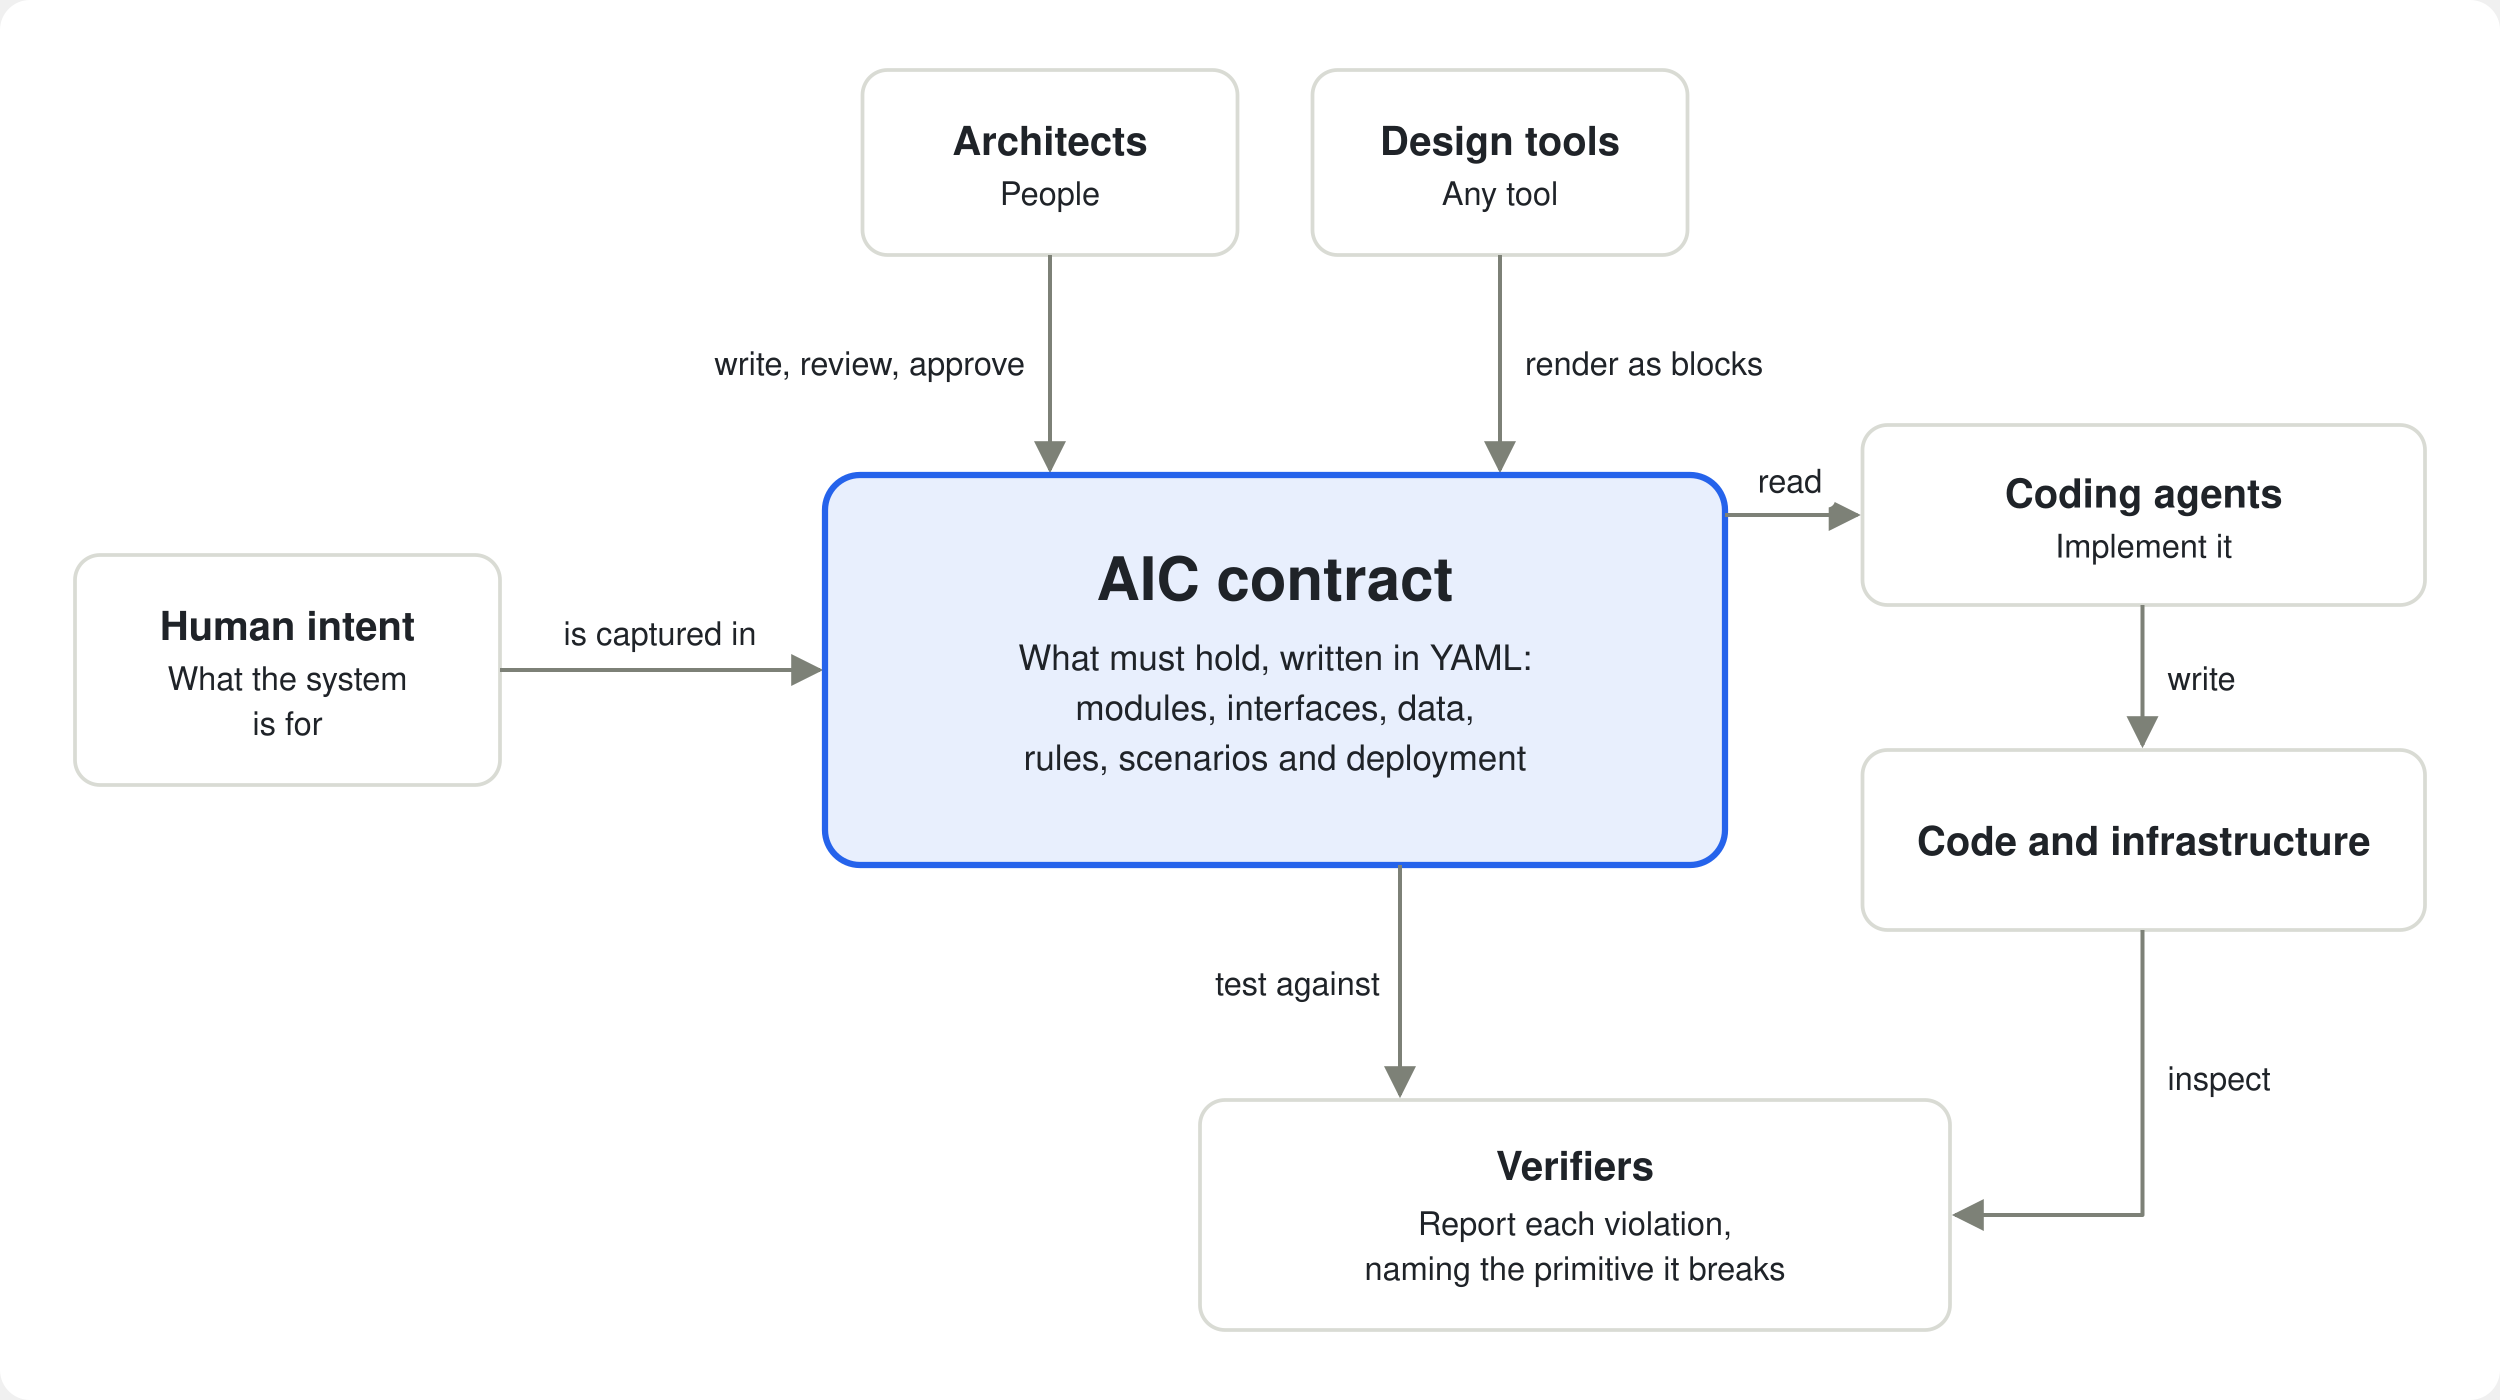
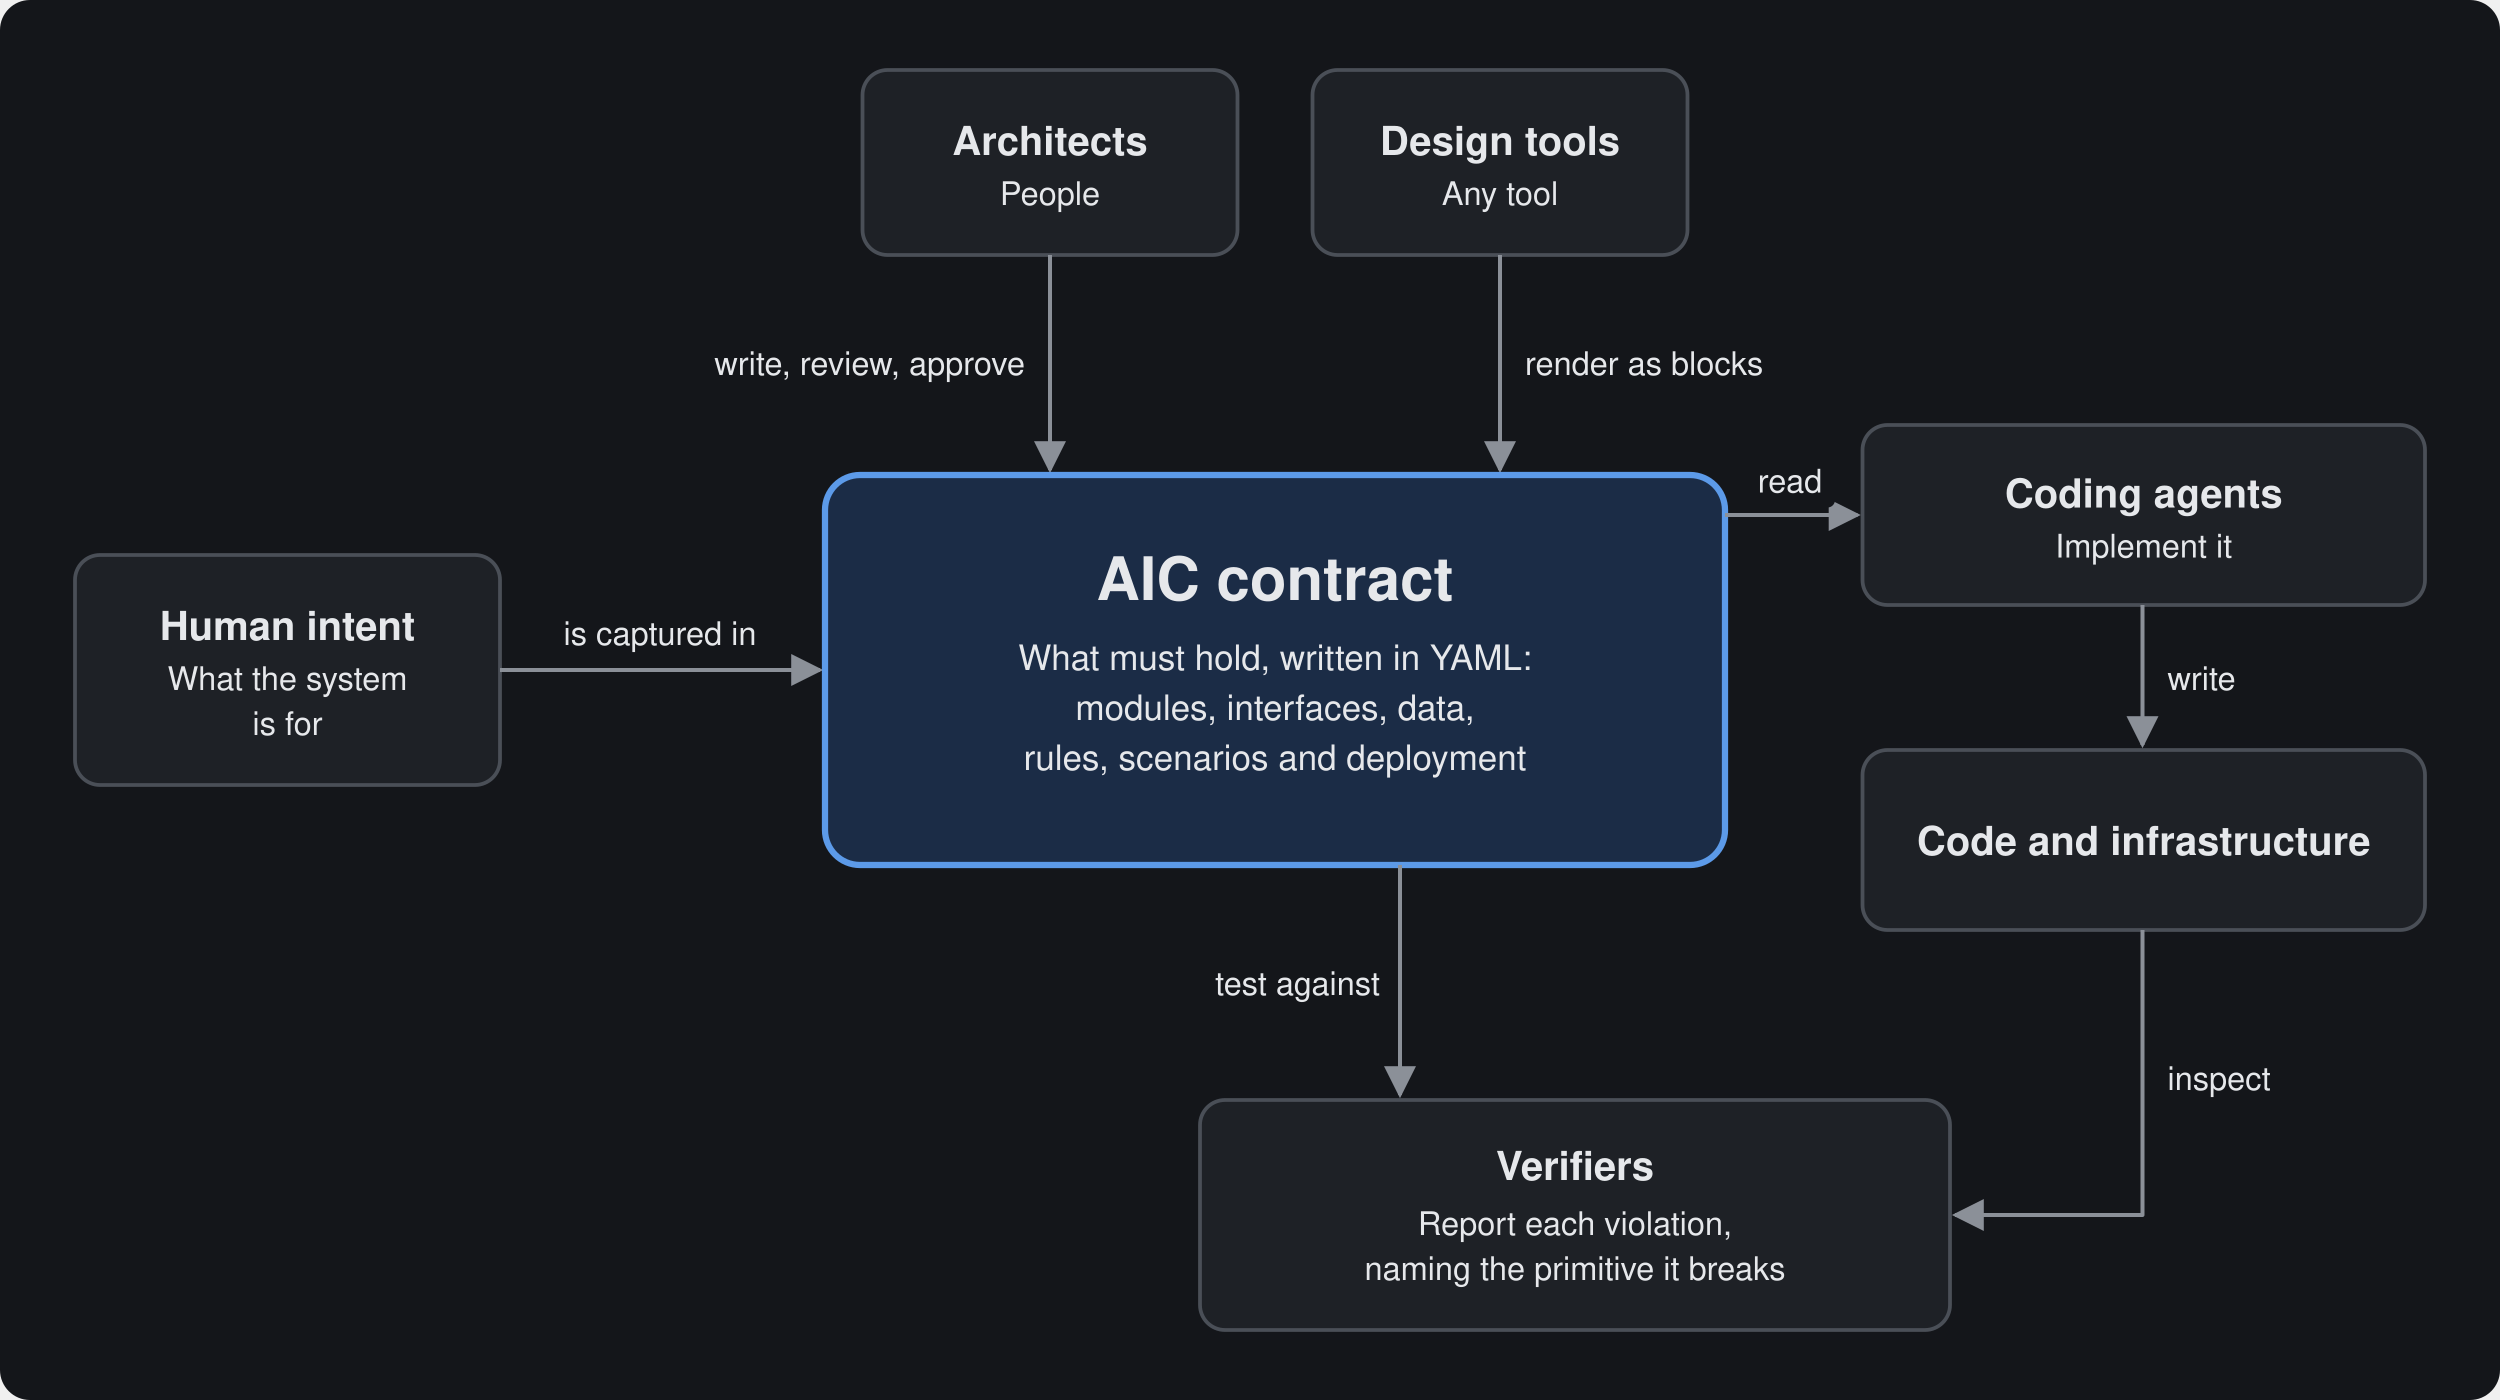
<svg xmlns="http://www.w3.org/2000/svg" viewBox="0 0 1000 560" width="1000" height="560" role="img" aria-labelledby="t d">
  <defs>
    <marker id="a" viewBox="0 0 10 10" refX="9" refY="5" markerWidth="8" markerHeight="8" orient="auto-start-reverse">
-       <path d="M0 0 L10 5 L0 10 z" fill="#7d8177" />
+       <path d="M0 0 L10 5 L0 10 z" fill="#8b9098" />
    </marker>
    <marker id="b" viewBox="0 0 10 10" refX="9" refY="5" markerWidth="8" markerHeight="8" orient="auto-start-reverse">
-       <path d="M0 0 L10 5 L0 10 z" fill="#2563eb" />
+       <path d="M0 0 L10 5 L0 10 z" fill="#5c9ae8" />
    </marker>
  </defs>
-   <style>text { font-family: -apple-system, BlinkMacSystemFont, 'Segoe UI', Helvetica, Arial, 'Noto Sans', sans-serif; fill: #1f2328; }</style>
-   <rect width="1000" height="560" rx="12" fill="#ffffff" />
-   <rect x="345" y="28" width="150" height="74" rx="10" fill="#ffffff" stroke="#d9dbd4" stroke-width="1.5" />
-   <text x="420.0" y="62.0" font-size="16" font-weight="600" fill="#1f2328" text-anchor="middle">Architects</text>
-   <text x="420.0" y="82.0" font-size="13" font-weight="400" fill="#5b6168" text-anchor="middle">People</text>
-   <rect x="525" y="28" width="150" height="74" rx="10" fill="#ffffff" stroke="#d9dbd4" stroke-width="1.5" />
-   <text x="600.0" y="62.0" font-size="16" font-weight="600" fill="#1f2328" text-anchor="middle">Design tools</text>
-   <text x="600.0" y="82.0" font-size="13" font-weight="400" fill="#5b6168" text-anchor="middle">Any tool</text>
-   <polyline points="420,102 420,188" fill="none" stroke="#7d8177" stroke-width="1.6" stroke-linejoin="round" marker-end="url(#a)" />
-   <rect x="262.0" y="136" width="153.0" height="20" rx="3" fill="#ffffff" />
-   <text x="410" y="150" font-size="13" font-weight="400" fill="#5b6168" text-anchor="end">write, review, approve</text>
-   <polyline points="600,102 600,188" fill="none" stroke="#7d8177" stroke-width="1.6" stroke-linejoin="round" marker-end="url(#a)" />
-   <rect x="605.0" y="136" width="114.0" height="20" rx="3" fill="#ffffff" />
-   <text x="610" y="150" font-size="13" font-weight="400" fill="#5b6168" text-anchor="start">render as blocks</text>
-   <rect x="30" y="222" width="170" height="92" rx="10" fill="#ffffff" stroke="#d9dbd4" stroke-width="1.5" />
-   <text x="115.0" y="256.0" font-size="16" font-weight="600" fill="#1f2328" text-anchor="middle">Human intent</text>
-   <text x="115.0" y="276.0" font-size="13" font-weight="400" fill="#5b6168" text-anchor="middle">What the system</text>
-   <text x="115.0" y="294.0" font-size="13" font-weight="400" fill="#5b6168" text-anchor="middle">is for</text>
-   <polyline points="200,268 328,268" fill="none" stroke="#7d8177" stroke-width="1.6" stroke-linejoin="round" marker-end="url(#a)" />
-   <rect x="213.5" y="244" width="101.0" height="20" rx="3" fill="#ffffff" />
-   <text x="264" y="258" font-size="13" font-weight="400" fill="#5b6168" text-anchor="middle">is captured in</text>
-   <rect x="330" y="190" width="360" height="156" rx="14" fill="#e8effd" stroke="#2563eb" stroke-width="2.5" />
-   <text x="510" y="240" font-size="24" font-weight="700" fill="#1e3a8a" text-anchor="middle">AIC contract</text>
-   <text x="510" y="268" font-size="14" font-weight="400" fill="#5b6168" text-anchor="middle">What must hold, written in YAML:</text>
-   <text x="510" y="288" font-size="14" font-weight="400" fill="#5b6168" text-anchor="middle">modules, interfaces, data,</text>
-   <text x="510" y="308" font-size="14" font-weight="400" fill="#5b6168" text-anchor="middle">rules, scenarios and deployment</text>
-   <rect x="745" y="170" width="225" height="72" rx="10" fill="#ffffff" stroke="#d9dbd4" stroke-width="1.5" />
-   <text x="857.5" y="203.0" font-size="16" font-weight="600" fill="#1f2328" text-anchor="middle">Coding agents</text>
-   <text x="857.5" y="223.0" font-size="13" font-weight="400" fill="#5b6168" text-anchor="middle">Implement it</text>
-   <polyline points="690,206 743,206" fill="none" stroke="#7d8177" stroke-width="1.6" stroke-linejoin="round" marker-end="url(#a)" />
-   <rect x="698.0" y="183" width="36.0" height="20" rx="3" fill="#ffffff" />
-   <text x="716" y="197" font-size="13" font-weight="400" fill="#5b6168" text-anchor="middle">read</text>
-   <rect x="745" y="300" width="225" height="72" rx="10" fill="#ffffff" stroke="#d9dbd4" stroke-width="1.5" />
-   <text x="857.5" y="342.0" font-size="16" font-weight="600" fill="#1f2328" text-anchor="middle">Code and infrastructure</text>
-   <polyline points="857,242 857,298" fill="none" stroke="#7d8177" stroke-width="1.6" stroke-linejoin="round" marker-end="url(#a)" />
-   <rect x="862.0" y="262" width="42.5" height="20" rx="3" fill="#ffffff" />
-   <text x="867" y="276" font-size="13" font-weight="400" fill="#5b6168" text-anchor="start">write</text>
-   <rect x="480" y="440" width="300" height="92" rx="10" fill="#ffffff" stroke="#d9dbd4" stroke-width="1.5" />
-   <text x="630" y="472" font-size="16" font-weight="600" fill="#1f2328" text-anchor="middle">Verifiers</text>
-   <text x="630" y="494" font-size="13" font-weight="400" fill="#5b6168" text-anchor="middle">Report each violation,</text>
-   <text x="630" y="512" font-size="13" font-weight="400" fill="#5b6168" text-anchor="middle">naming the primitive it breaks</text>
-   <polyline points="560,346 560,438" fill="none" stroke="#7d8177" stroke-width="1.6" stroke-linejoin="round" marker-end="url(#a)" />
-   <rect x="469.0" y="384" width="88.0" height="20" rx="3" fill="#ffffff" />
-   <text x="552" y="398" font-size="13" font-weight="400" fill="#5b6168" text-anchor="end">test against</text>
-   <polyline points="857,372 857,486 782,486" fill="none" stroke="#7d8177" stroke-width="1.6" stroke-linejoin="round" marker-end="url(#a)" />
-   <rect x="862.0" y="422" width="55.5" height="20" rx="3" fill="#ffffff" />
-   <text x="867" y="436" font-size="13" font-weight="400" fill="#5b6168" text-anchor="start">inspect</text>
+   <style>text { font-family: -apple-system, BlinkMacSystemFont, 'Segoe UI', Helvetica, Arial, 'Noto Sans', sans-serif; fill: #e6e8eb; }</style>
+   <rect width="1000" height="560" rx="12" fill="#14161a" />
+   <rect x="345" y="28" width="150" height="74" rx="10" fill="#1e2126" stroke="#4a4f57" stroke-width="1.5" />
+   <text x="420.0" y="62.0" font-size="16" font-weight="600" fill="#e6e8eb" text-anchor="middle">Architects</text>
+   <text x="420.0" y="82.0" font-size="13" font-weight="400" fill="#aeb4bb" text-anchor="middle">People</text>
+   <rect x="525" y="28" width="150" height="74" rx="10" fill="#1e2126" stroke="#4a4f57" stroke-width="1.5" />
+   <text x="600.0" y="62.0" font-size="16" font-weight="600" fill="#e6e8eb" text-anchor="middle">Design tools</text>
+   <text x="600.0" y="82.0" font-size="13" font-weight="400" fill="#aeb4bb" text-anchor="middle">Any tool</text>
+   <polyline points="420,102 420,188" fill="none" stroke="#8b9098" stroke-width="1.6" stroke-linejoin="round" marker-end="url(#a)" />
+   <rect x="262.0" y="136" width="153.0" height="20" rx="3" fill="#14161a" />
+   <text x="410" y="150" font-size="13" font-weight="400" fill="#aeb4bb" text-anchor="end">write, review, approve</text>
+   <polyline points="600,102 600,188" fill="none" stroke="#8b9098" stroke-width="1.6" stroke-linejoin="round" marker-end="url(#a)" />
+   <rect x="605.0" y="136" width="114.0" height="20" rx="3" fill="#14161a" />
+   <text x="610" y="150" font-size="13" font-weight="400" fill="#aeb4bb" text-anchor="start">render as blocks</text>
+   <rect x="30" y="222" width="170" height="92" rx="10" fill="#1e2126" stroke="#4a4f57" stroke-width="1.5" />
+   <text x="115.0" y="256.0" font-size="16" font-weight="600" fill="#e6e8eb" text-anchor="middle">Human intent</text>
+   <text x="115.0" y="276.0" font-size="13" font-weight="400" fill="#aeb4bb" text-anchor="middle">What the system</text>
+   <text x="115.0" y="294.0" font-size="13" font-weight="400" fill="#aeb4bb" text-anchor="middle">is for</text>
+   <polyline points="200,268 328,268" fill="none" stroke="#8b9098" stroke-width="1.6" stroke-linejoin="round" marker-end="url(#a)" />
+   <rect x="213.5" y="244" width="101.0" height="20" rx="3" fill="#14161a" />
+   <text x="264" y="258" font-size="13" font-weight="400" fill="#aeb4bb" text-anchor="middle">is captured in</text>
+   <rect x="330" y="190" width="360" height="156" rx="14" fill="#1b2c46" stroke="#5c9ae8" stroke-width="2.5" />
+   <text x="510" y="240" font-size="24" font-weight="700" fill="#ffffff" text-anchor="middle">AIC contract</text>
+   <text x="510" y="268" font-size="14" font-weight="400" fill="#aeb4bb" text-anchor="middle">What must hold, written in YAML:</text>
+   <text x="510" y="288" font-size="14" font-weight="400" fill="#aeb4bb" text-anchor="middle">modules, interfaces, data,</text>
+   <text x="510" y="308" font-size="14" font-weight="400" fill="#aeb4bb" text-anchor="middle">rules, scenarios and deployment</text>
+   <rect x="745" y="170" width="225" height="72" rx="10" fill="#1e2126" stroke="#4a4f57" stroke-width="1.5" />
+   <text x="857.5" y="203.0" font-size="16" font-weight="600" fill="#e6e8eb" text-anchor="middle">Coding agents</text>
+   <text x="857.5" y="223.0" font-size="13" font-weight="400" fill="#aeb4bb" text-anchor="middle">Implement it</text>
+   <polyline points="690,206 743,206" fill="none" stroke="#8b9098" stroke-width="1.6" stroke-linejoin="round" marker-end="url(#a)" />
+   <rect x="698.0" y="183" width="36.0" height="20" rx="3" fill="#14161a" />
+   <text x="716" y="197" font-size="13" font-weight="400" fill="#aeb4bb" text-anchor="middle">read</text>
+   <rect x="745" y="300" width="225" height="72" rx="10" fill="#1e2126" stroke="#4a4f57" stroke-width="1.5" />
+   <text x="857.5" y="342.0" font-size="16" font-weight="600" fill="#e6e8eb" text-anchor="middle">Code and infrastructure</text>
+   <polyline points="857,242 857,298" fill="none" stroke="#8b9098" stroke-width="1.6" stroke-linejoin="round" marker-end="url(#a)" />
+   <rect x="862.0" y="262" width="42.5" height="20" rx="3" fill="#14161a" />
+   <text x="867" y="276" font-size="13" font-weight="400" fill="#aeb4bb" text-anchor="start">write</text>
+   <rect x="480" y="440" width="300" height="92" rx="10" fill="#1e2126" stroke="#4a4f57" stroke-width="1.5" />
+   <text x="630" y="472" font-size="16" font-weight="600" fill="#e6e8eb" text-anchor="middle">Verifiers</text>
+   <text x="630" y="494" font-size="13" font-weight="400" fill="#aeb4bb" text-anchor="middle">Report each violation,</text>
+   <text x="630" y="512" font-size="13" font-weight="400" fill="#aeb4bb" text-anchor="middle">naming the primitive it breaks</text>
+   <polyline points="560,346 560,438" fill="none" stroke="#8b9098" stroke-width="1.6" stroke-linejoin="round" marker-end="url(#a)" />
+   <rect x="469.0" y="384" width="88.0" height="20" rx="3" fill="#14161a" />
+   <text x="552" y="398" font-size="13" font-weight="400" fill="#aeb4bb" text-anchor="end">test against</text>
+   <polyline points="857,372 857,486 782,486" fill="none" stroke="#8b9098" stroke-width="1.6" stroke-linejoin="round" marker-end="url(#a)" />
+   <rect x="862.0" y="422" width="55.5" height="20" rx="3" fill="#14161a" />
+   <text x="867" y="436" font-size="13" font-weight="400" fill="#aeb4bb" text-anchor="start">inspect</text>
</svg>
